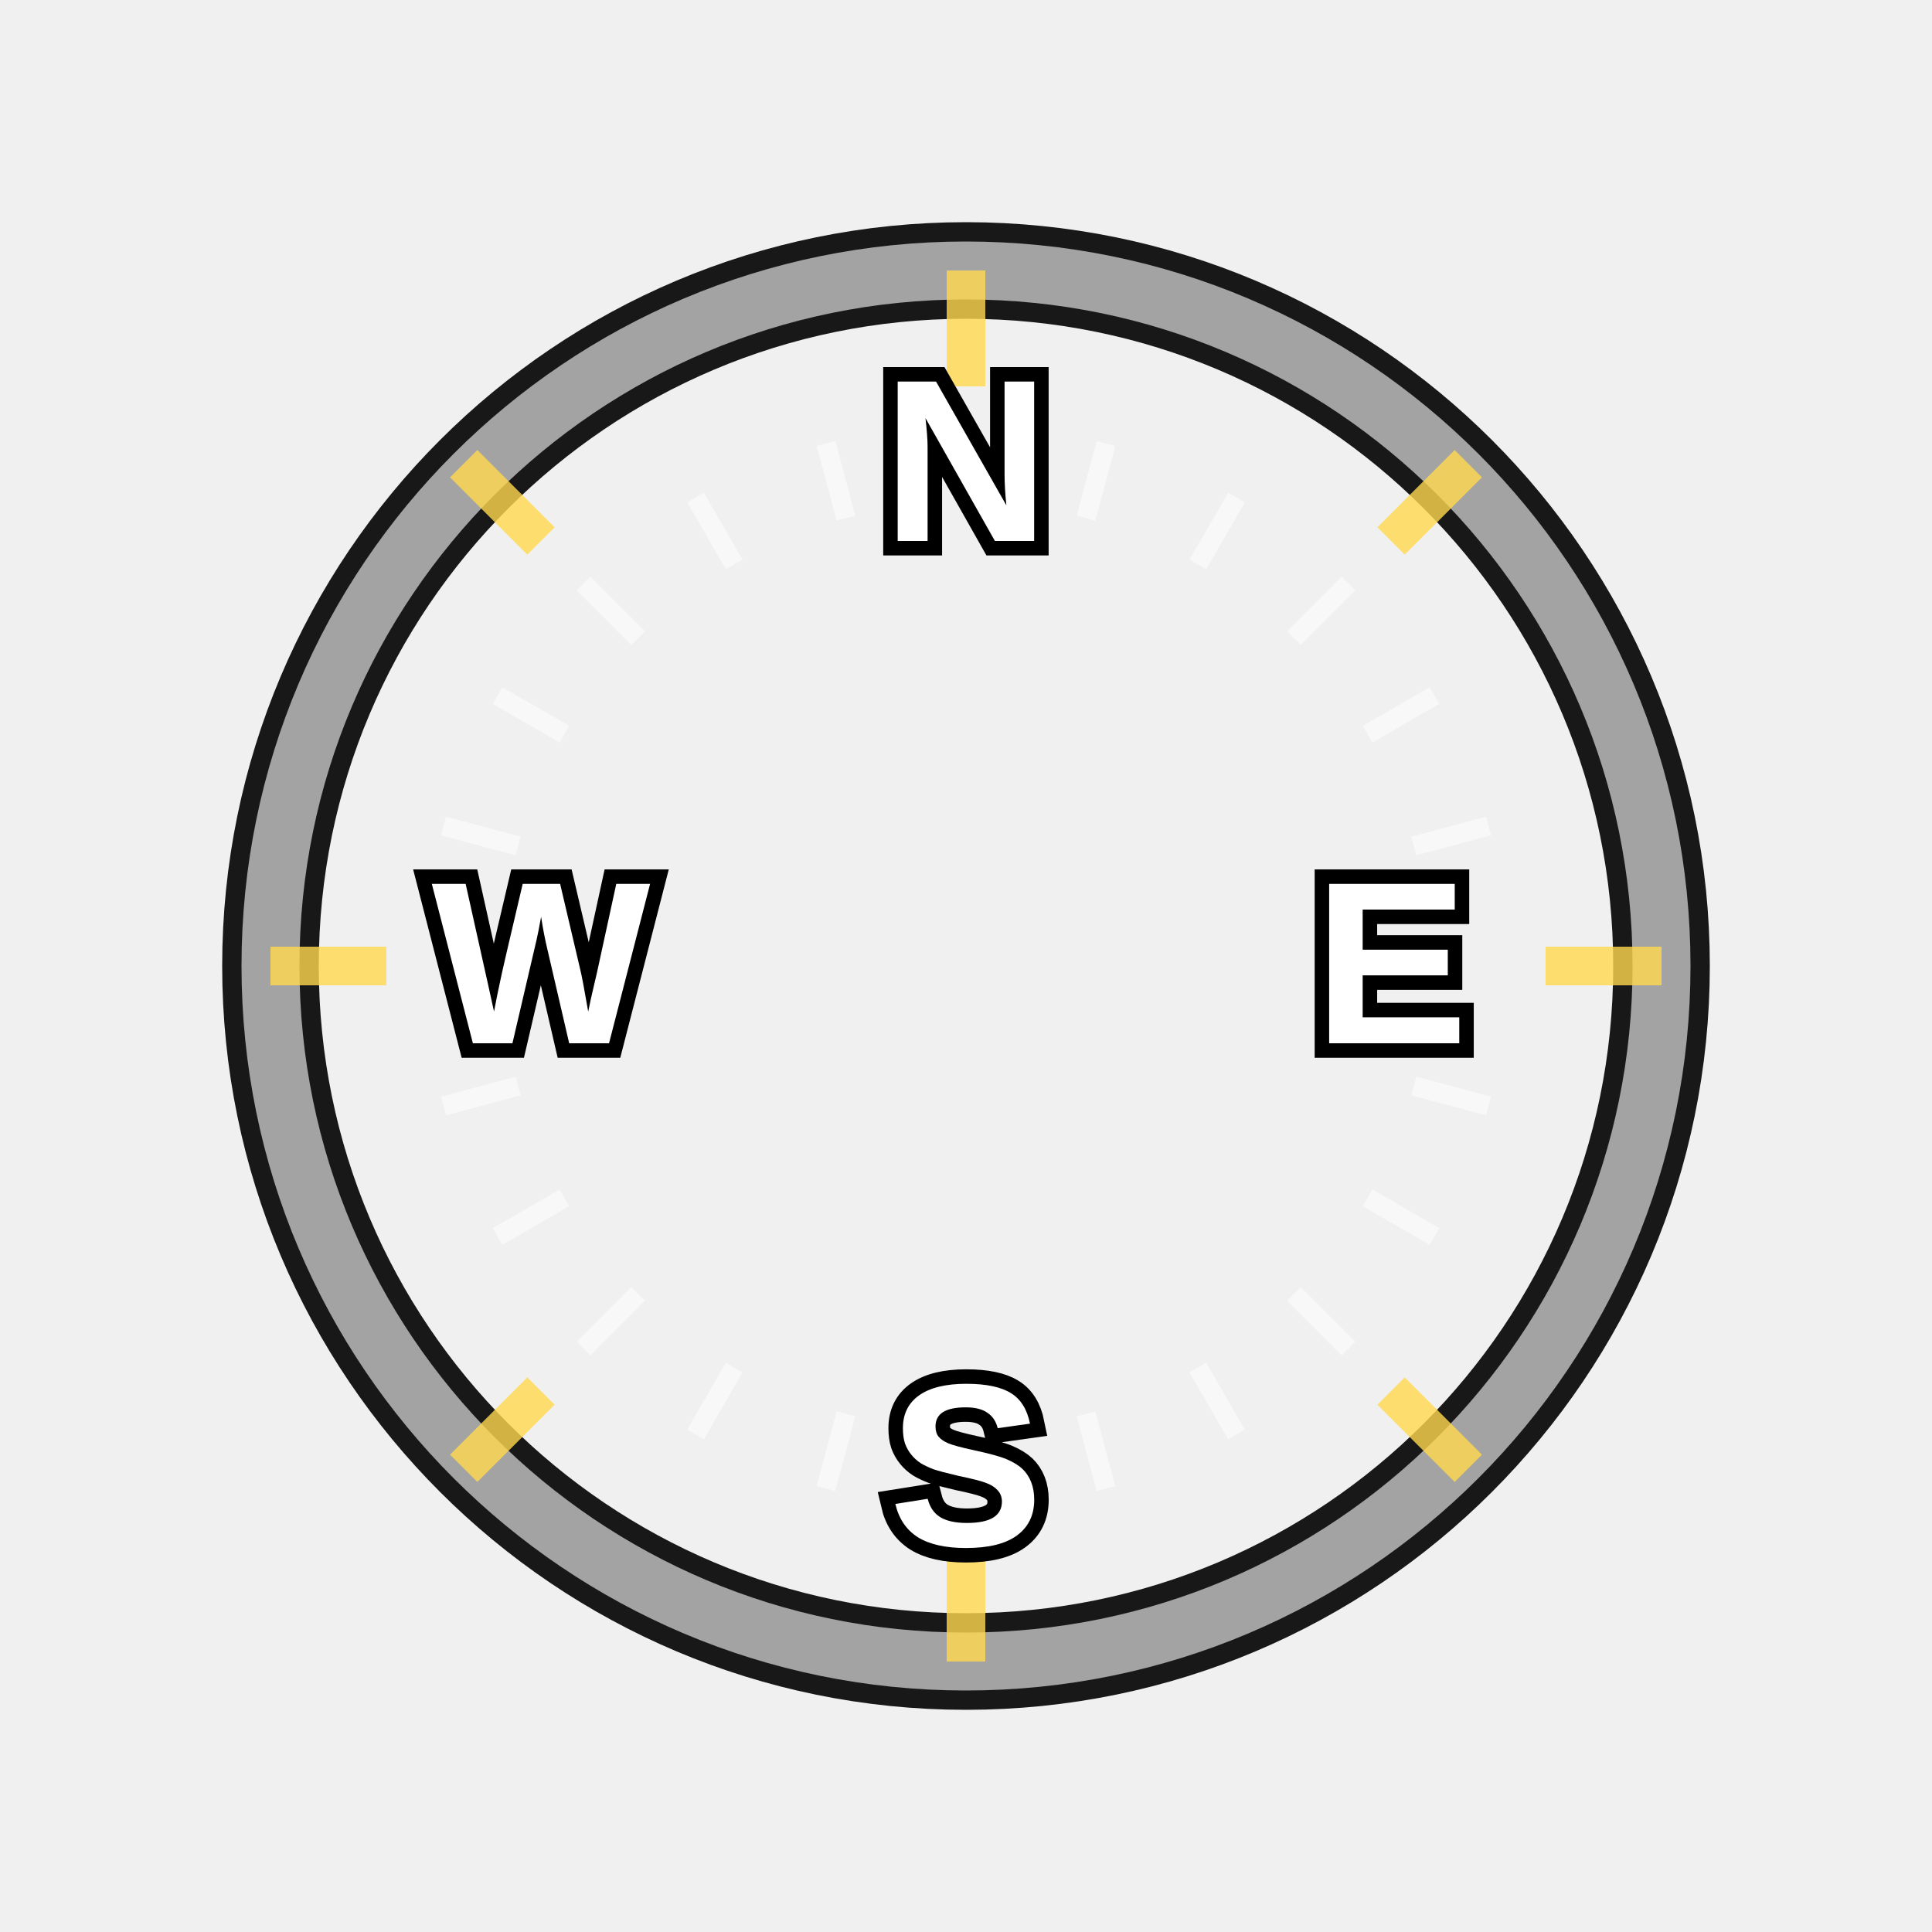
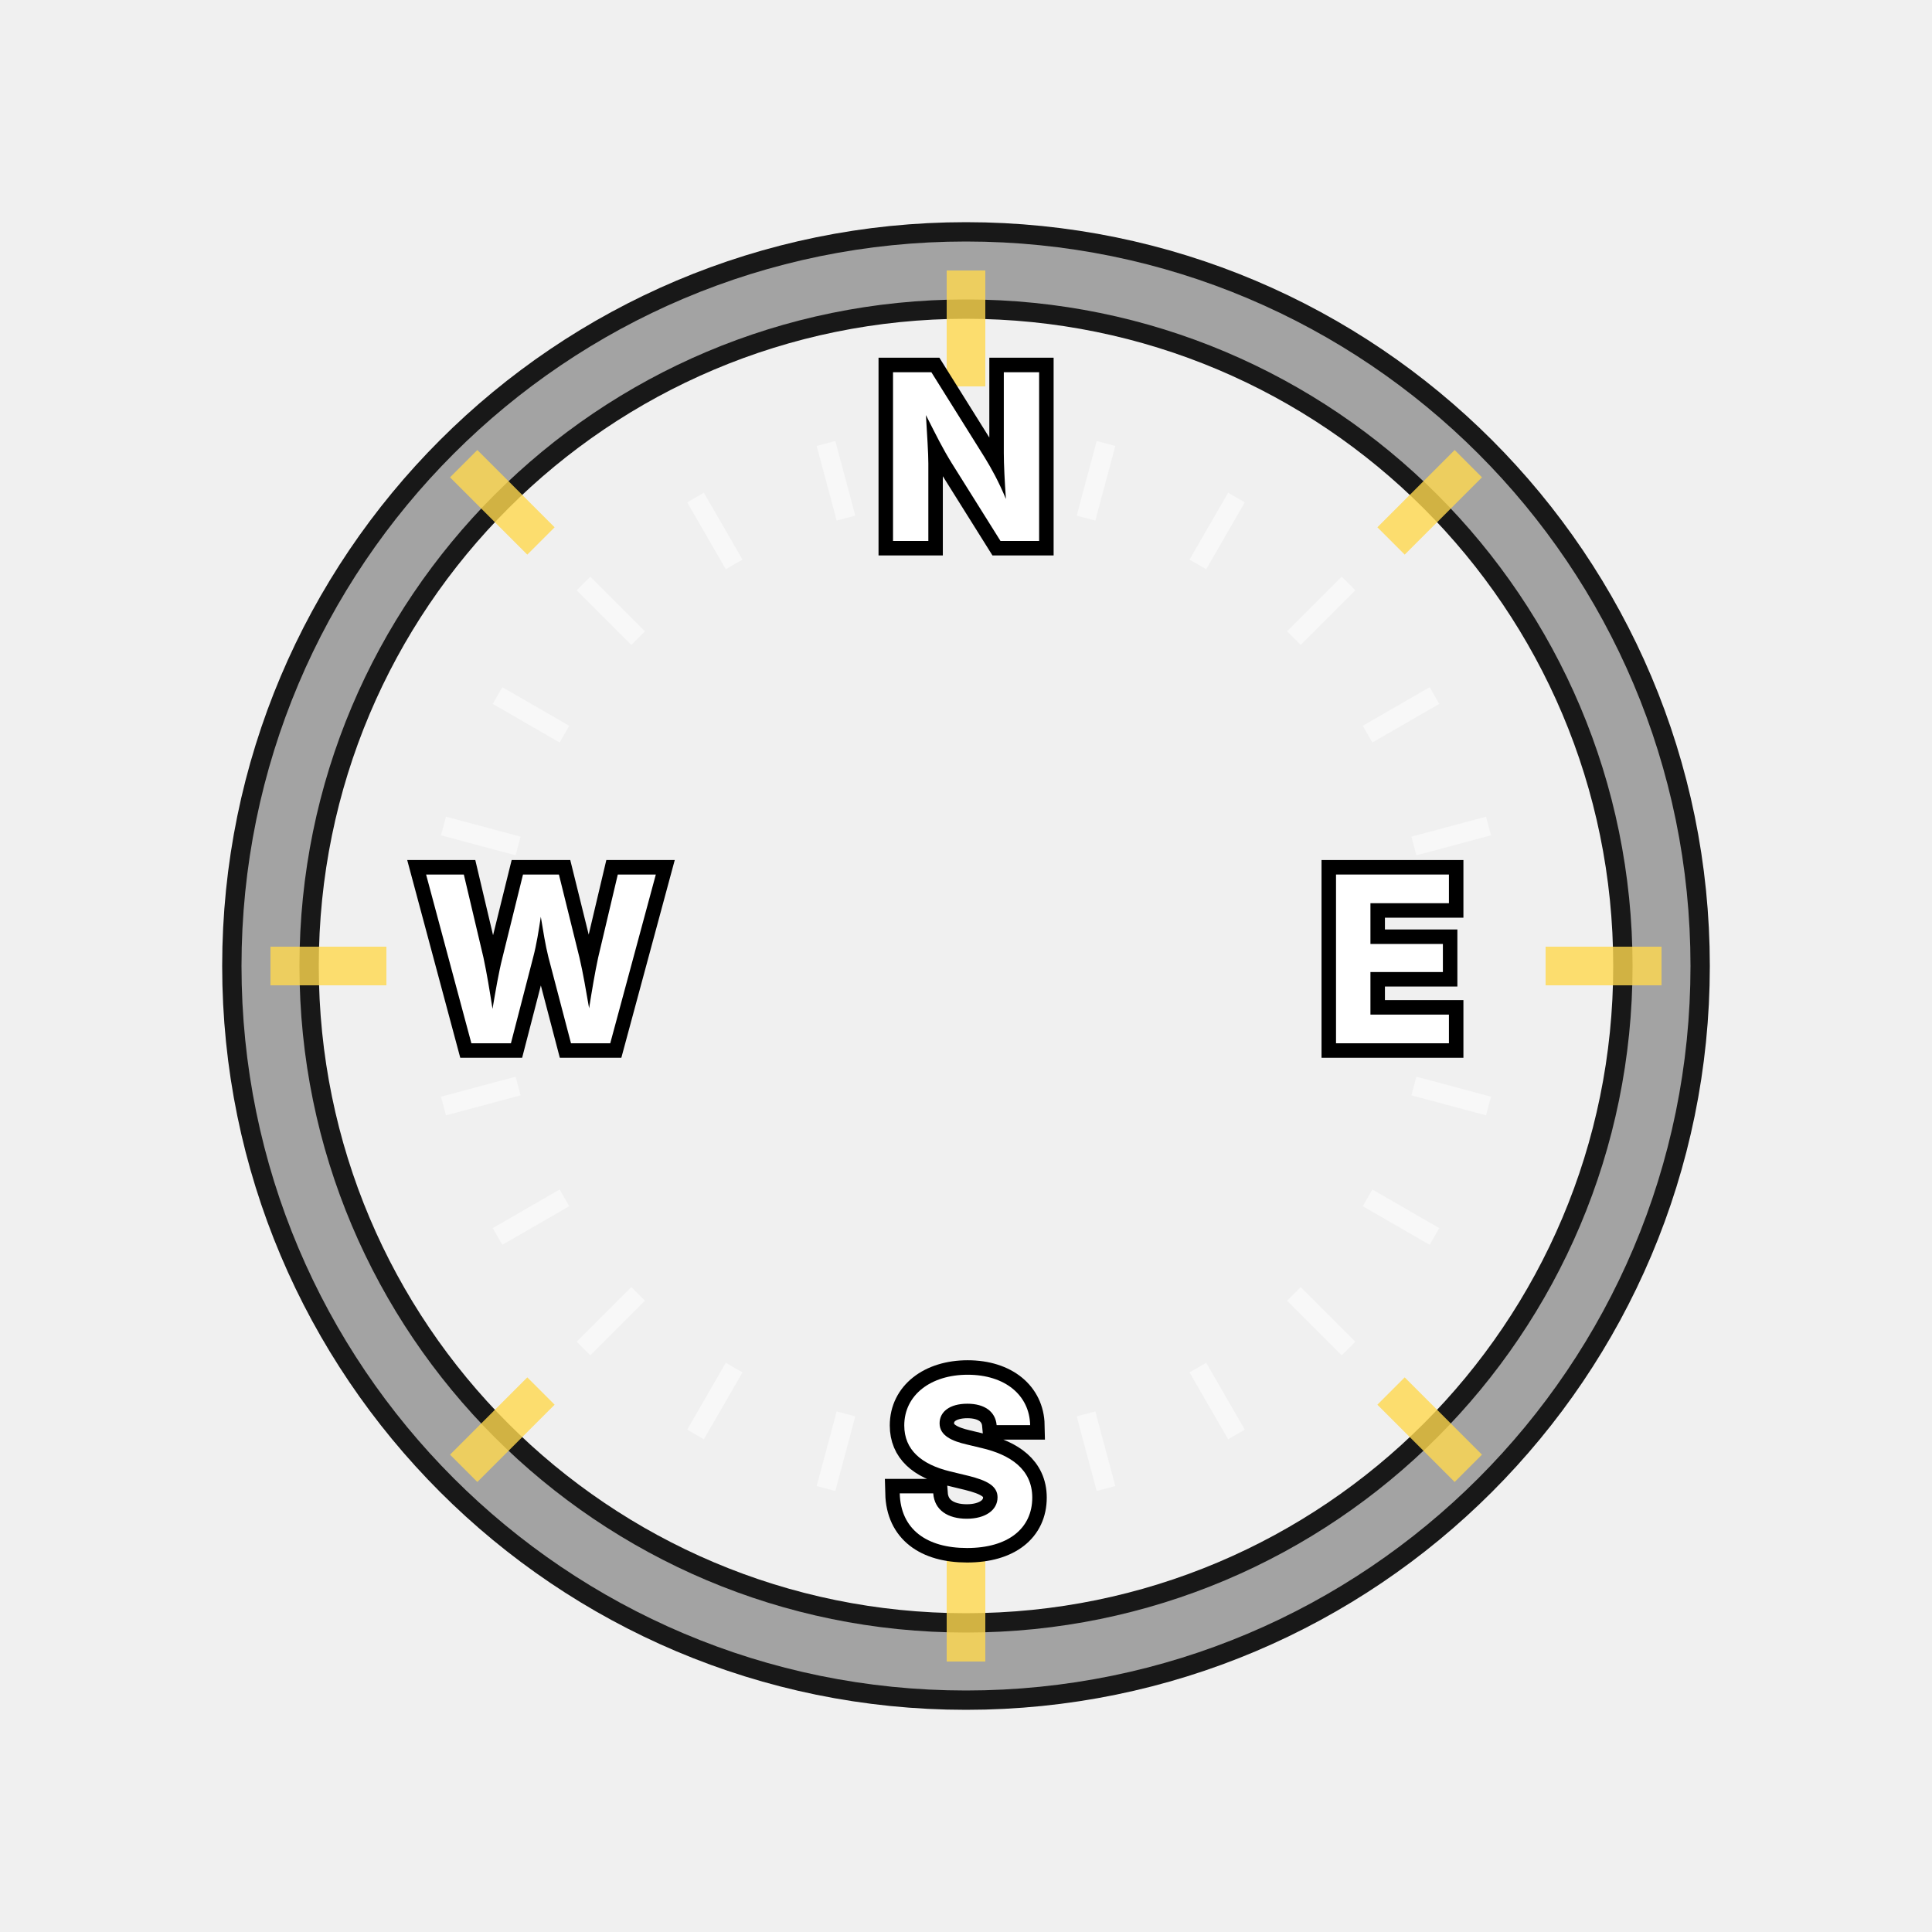
<svg xmlns="http://www.w3.org/2000/svg" viewBox="0 0 100 100" width="100" height="100">
  <style>
        text {
-             font-family: "Segoe UI", Arial, sans-serif;
+             font-family: "Inter", sans-serif;
        }
    </style>
  <circle cx="50" cy="50" r="36" stroke="black" stroke-width="5" fill="none" opacity="0.9" />
  <circle cx="50" cy="50" r="36" stroke="white" stroke-width="3" fill="none" opacity="0.6" />
  <g stroke="#ffd84d" stroke-width="2" opacity="0.8">
    <line x1="50" y1="14" x2="50" y2="20" />
    <line x1="86" y1="50" x2="80" y2="50" />
    <line x1="50" y1="86" x2="50" y2="80" />
    <line x1="14" y1="50" x2="20" y2="50" />
    <line x1="76" y1="24" x2="72" y2="28" />
    <line x1="76" y1="76" x2="72" y2="72" />
    <line x1="24" y1="76" x2="28" y2="72" />
    <line x1="24" y1="24" x2="28" y2="28" />
  </g>
  <g stroke="white" stroke-width="1" opacity="0.5">
    <line x1="50" y1="22" x2="50" y2="26" transform="rotate(15 50 50)" />
    <line x1="50" y1="22" x2="50" y2="26" transform="rotate(30 50 50)" />
    <line x1="50" y1="22" x2="50" y2="26" transform="rotate(45 50 50)" />
    <line x1="50" y1="22" x2="50" y2="26" transform="rotate(60 50 50)" />
    <line x1="50" y1="22" x2="50" y2="26" transform="rotate(75 50 50)" />
    <line x1="50" y1="22" x2="50" y2="26" transform="rotate(105 50 50)" />
    <line x1="50" y1="22" x2="50" y2="26" transform="rotate(120 50 50)" />
    <line x1="50" y1="22" x2="50" y2="26" transform="rotate(135 50 50)" />
    <line x1="50" y1="22" x2="50" y2="26" transform="rotate(150 50 50)" />
    <line x1="50" y1="22" x2="50" y2="26" transform="rotate(165 50 50)" />
    <line x1="50" y1="22" x2="50" y2="26" transform="rotate(195 50 50)" />
    <line x1="50" y1="22" x2="50" y2="26" transform="rotate(210 50 50)" />
    <line x1="50" y1="22" x2="50" y2="26" transform="rotate(225 50 50)" />
    <line x1="50" y1="22" x2="50" y2="26" transform="rotate(240 50 50)" />
    <line x1="50" y1="22" x2="50" y2="26" transform="rotate(255 50 50)" />
    <line x1="50" y1="22" x2="50" y2="26" transform="rotate(285 50 50)" />
    <line x1="50" y1="22" x2="50" y2="26" transform="rotate(300 50 50)" />
    <line x1="50" y1="22" x2="50" y2="26" transform="rotate(315 50 50)" />
    <line x1="50" y1="22" x2="50" y2="26" transform="rotate(330 50 50)" />
    <line x1="50" y1="22" x2="50" y2="26" transform="rotate(345 50 50)" />
  </g>
  <text x="50" y="28" text-anchor="middle" fill="white" stroke="black" stroke-width="1.5" paint-order="stroke" font-size="12" font-weight="bold">N</text>
  <text x="72" y="54" text-anchor="middle" fill="white" stroke="black" stroke-width="1.5" paint-order="stroke" font-size="12" font-weight="bold">E</text>
  <text x="50" y="80" text-anchor="middle" fill="white" stroke="black" stroke-width="1.5" paint-order="stroke" font-size="12" font-weight="bold">S</text>
  <text x="28" y="54" text-anchor="middle" fill="white" stroke="black" stroke-width="1.5" paint-order="stroke" font-size="12" font-weight="bold">W</text>
</svg>
